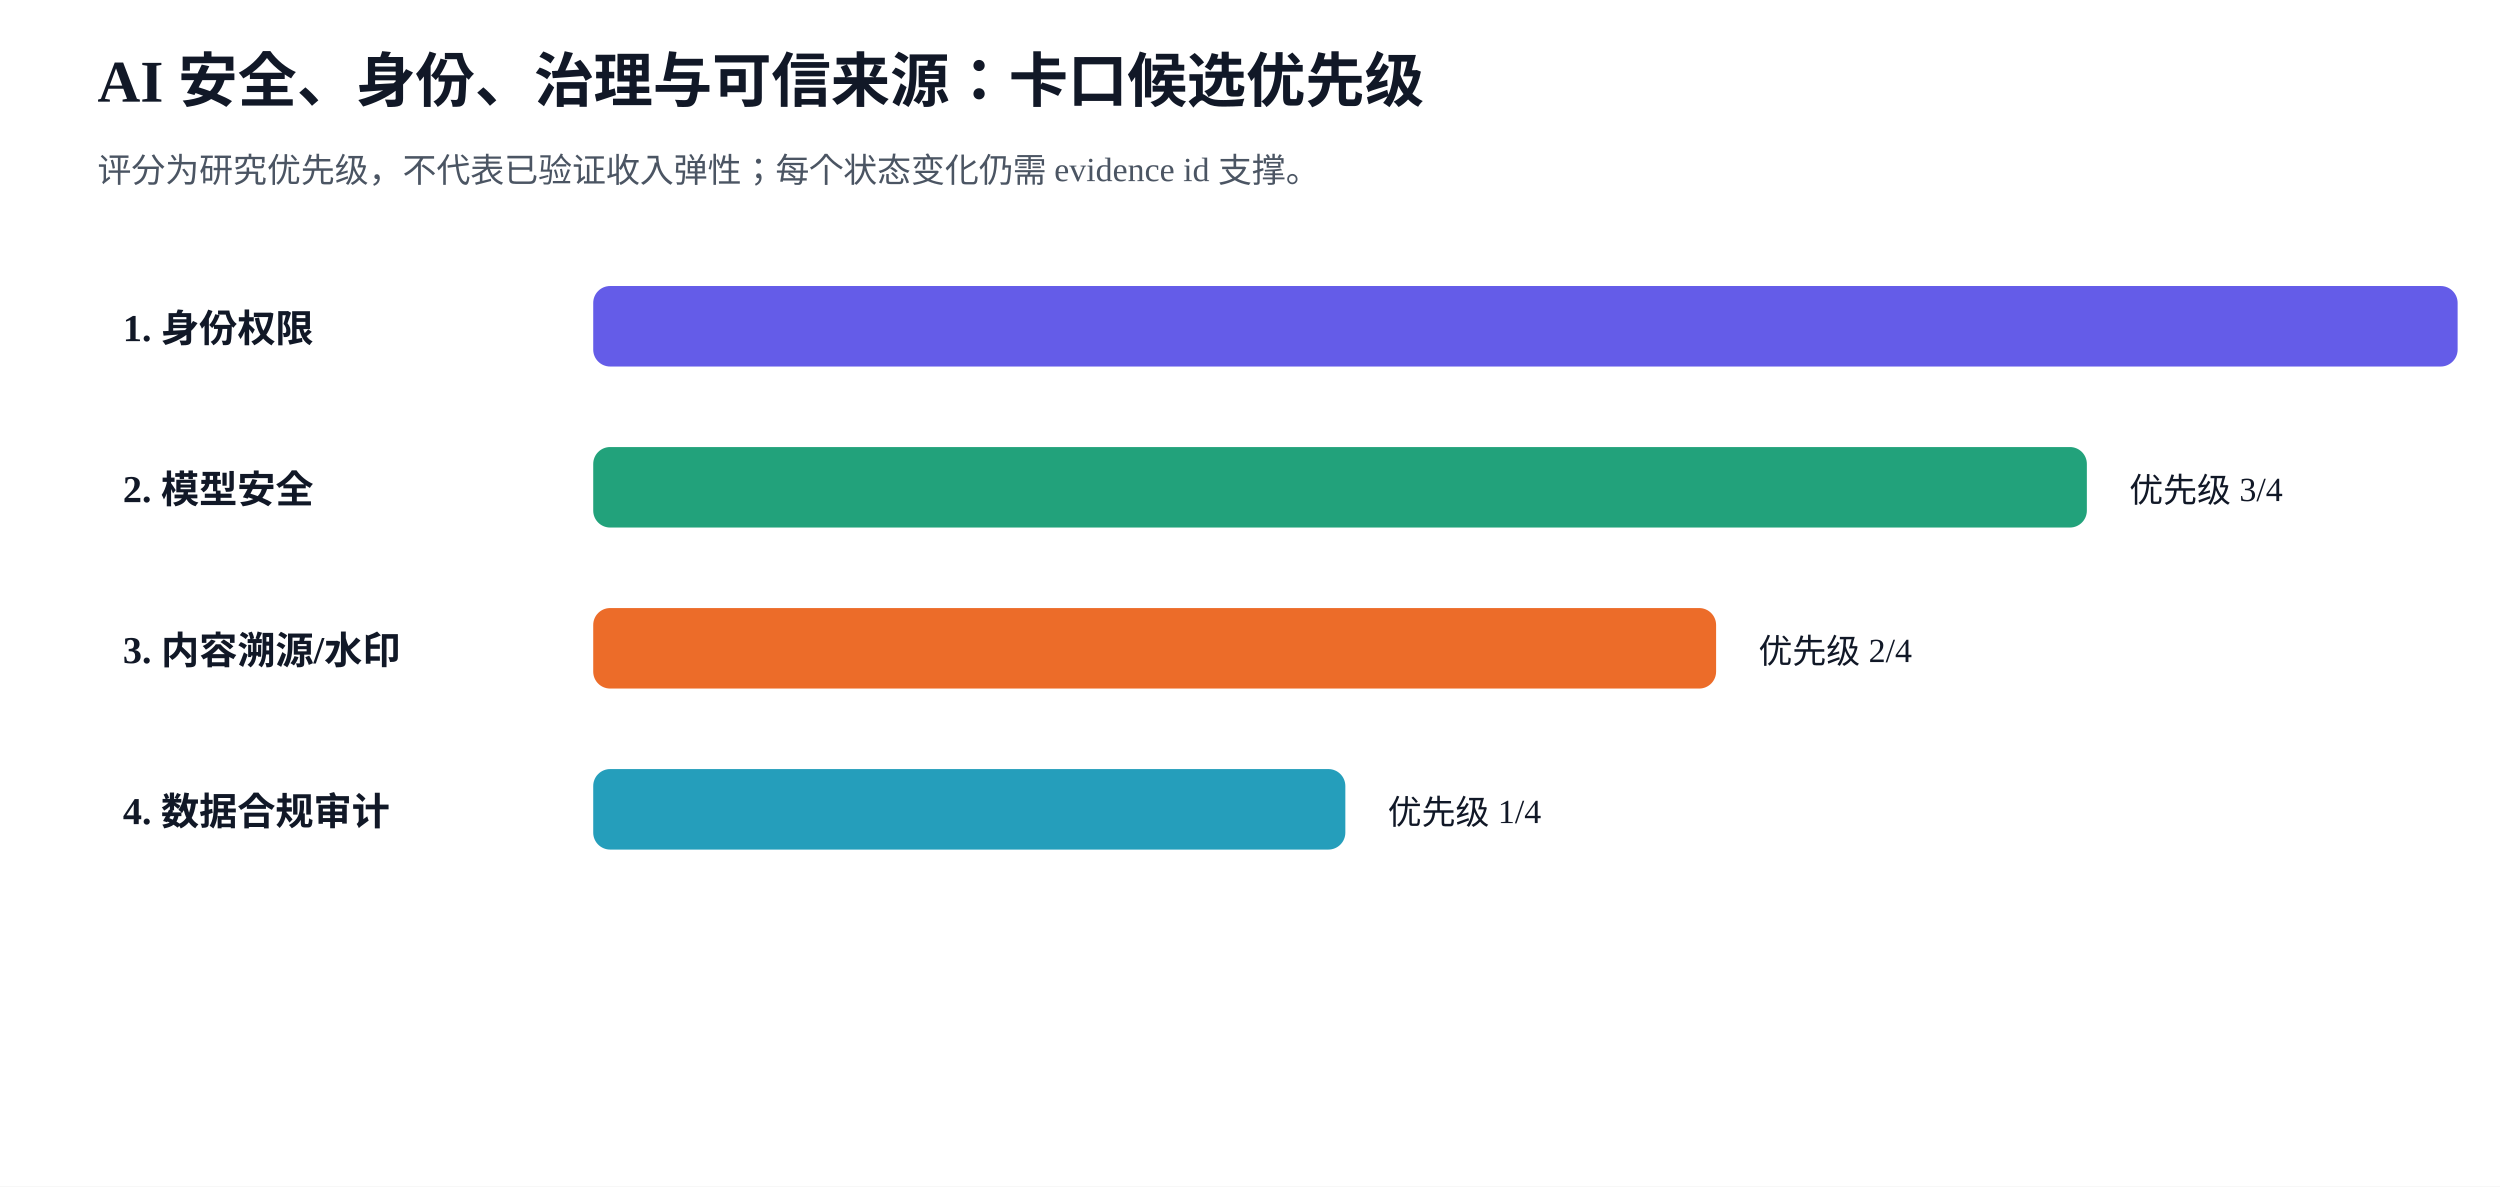
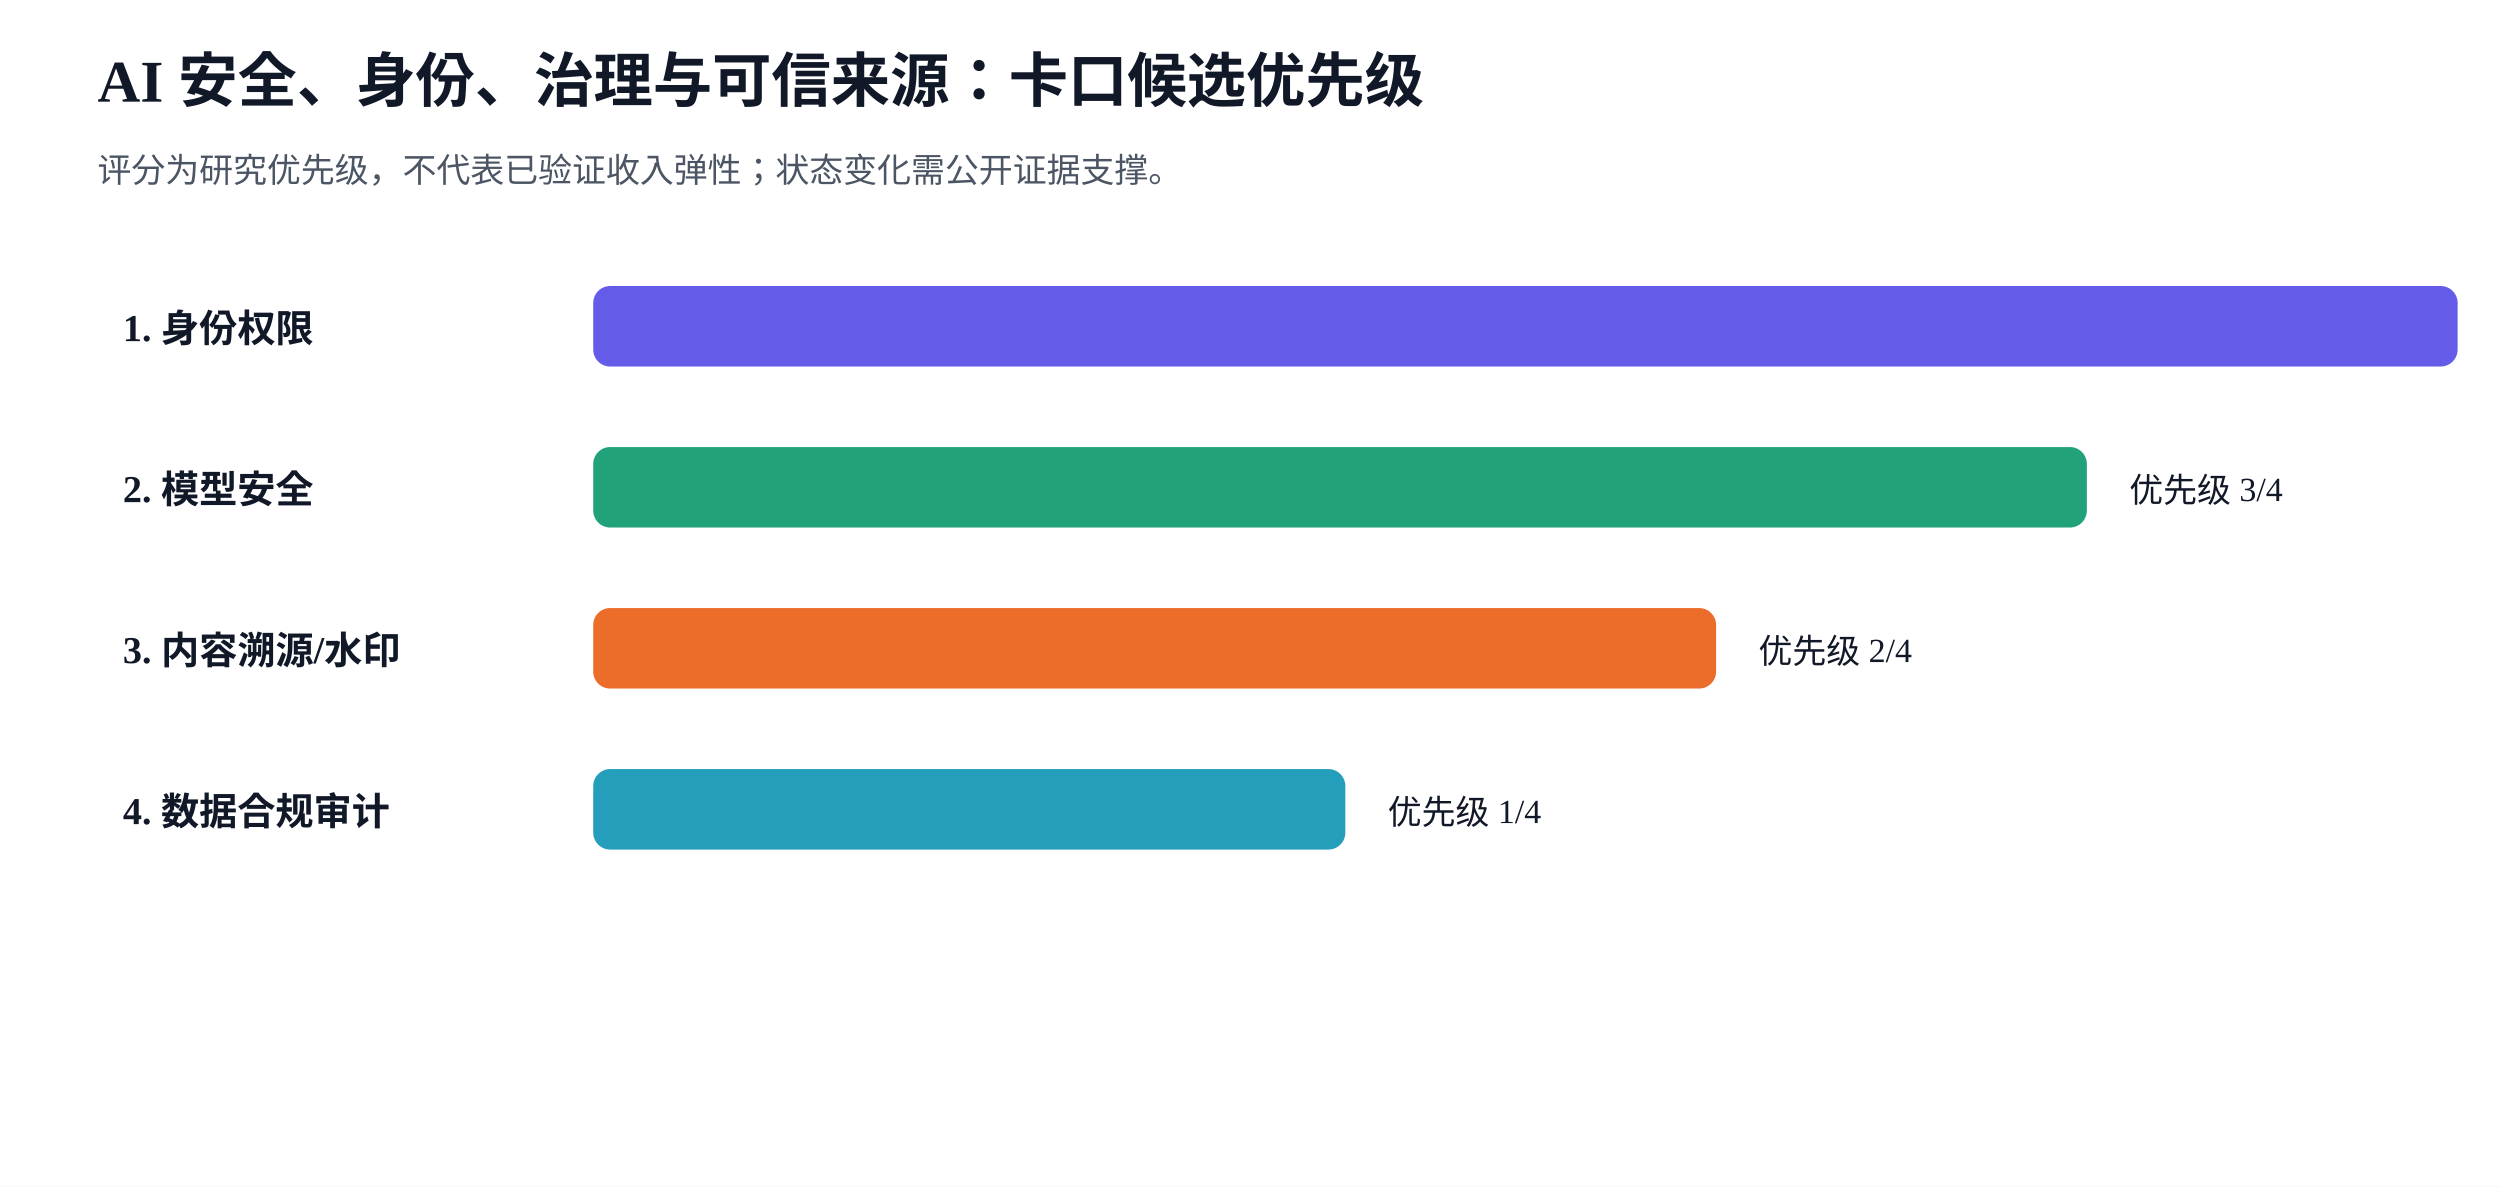
<svg xmlns="http://www.w3.org/2000/svg" width="1180" height="560" viewBox="0 0 1180 560">
  <rect width="100%" height="100%" fill="#ffffff" />
  <text x="46" y="48" font-size="28" font-weight="800" fill="#111827">AI 安全、身份、治理与可信来源：卡口候选优先级</text>
-   <text x="46" y="86" font-size="16" fill="#4b5563">评分为研究优先级，不代表已验证收入弹性；每个状态变化仍需 evidence id 支撑。</text>
+   <text x="46" y="86" font-size="16" fill="#4b5563">评分为研究优先级，不代表已验证收入弹性；状态变化需公开证据支撑。</text>
  <text x="58" y="161" font-size="18" font-weight="700" fill="#111827">1. 身份权限</text>
  <rect x="280" y="135" width="880.0" height="38" rx="8" fill="#4f46e5" opacity="0.88" />
  <text x="1180.0" y="161" font-size="16" fill="#111827">优先级 4/4</text>
  <text x="58" y="237" font-size="18" font-weight="700" fill="#111827">2. 模型安全</text>
  <rect x="280" y="211" width="705.0" height="38" rx="8" fill="#059669" opacity="0.88" />
  <text x="1005.0" y="237" font-size="16" fill="#111827">优先级 3/4</text>
  <text x="58" y="313" font-size="18" font-weight="700" fill="#111827">3. 内容溯源/水印</text>
  <rect x="280" y="287" width="530.0" height="38" rx="8" fill="#ea580c" opacity="0.88" />
  <text x="830.0" y="313" font-size="16" fill="#111827">优先级 2/4</text>
  <text x="58" y="389" font-size="18" font-weight="700" fill="#111827">4. 数据合规审计</text>
  <rect x="280" y="363" width="355.0" height="38" rx="8" fill="#0891b2" opacity="0.88" />
  <text x="655.0" y="389" font-size="16" fill="#111827">优先级 1/4</text>
</svg>
